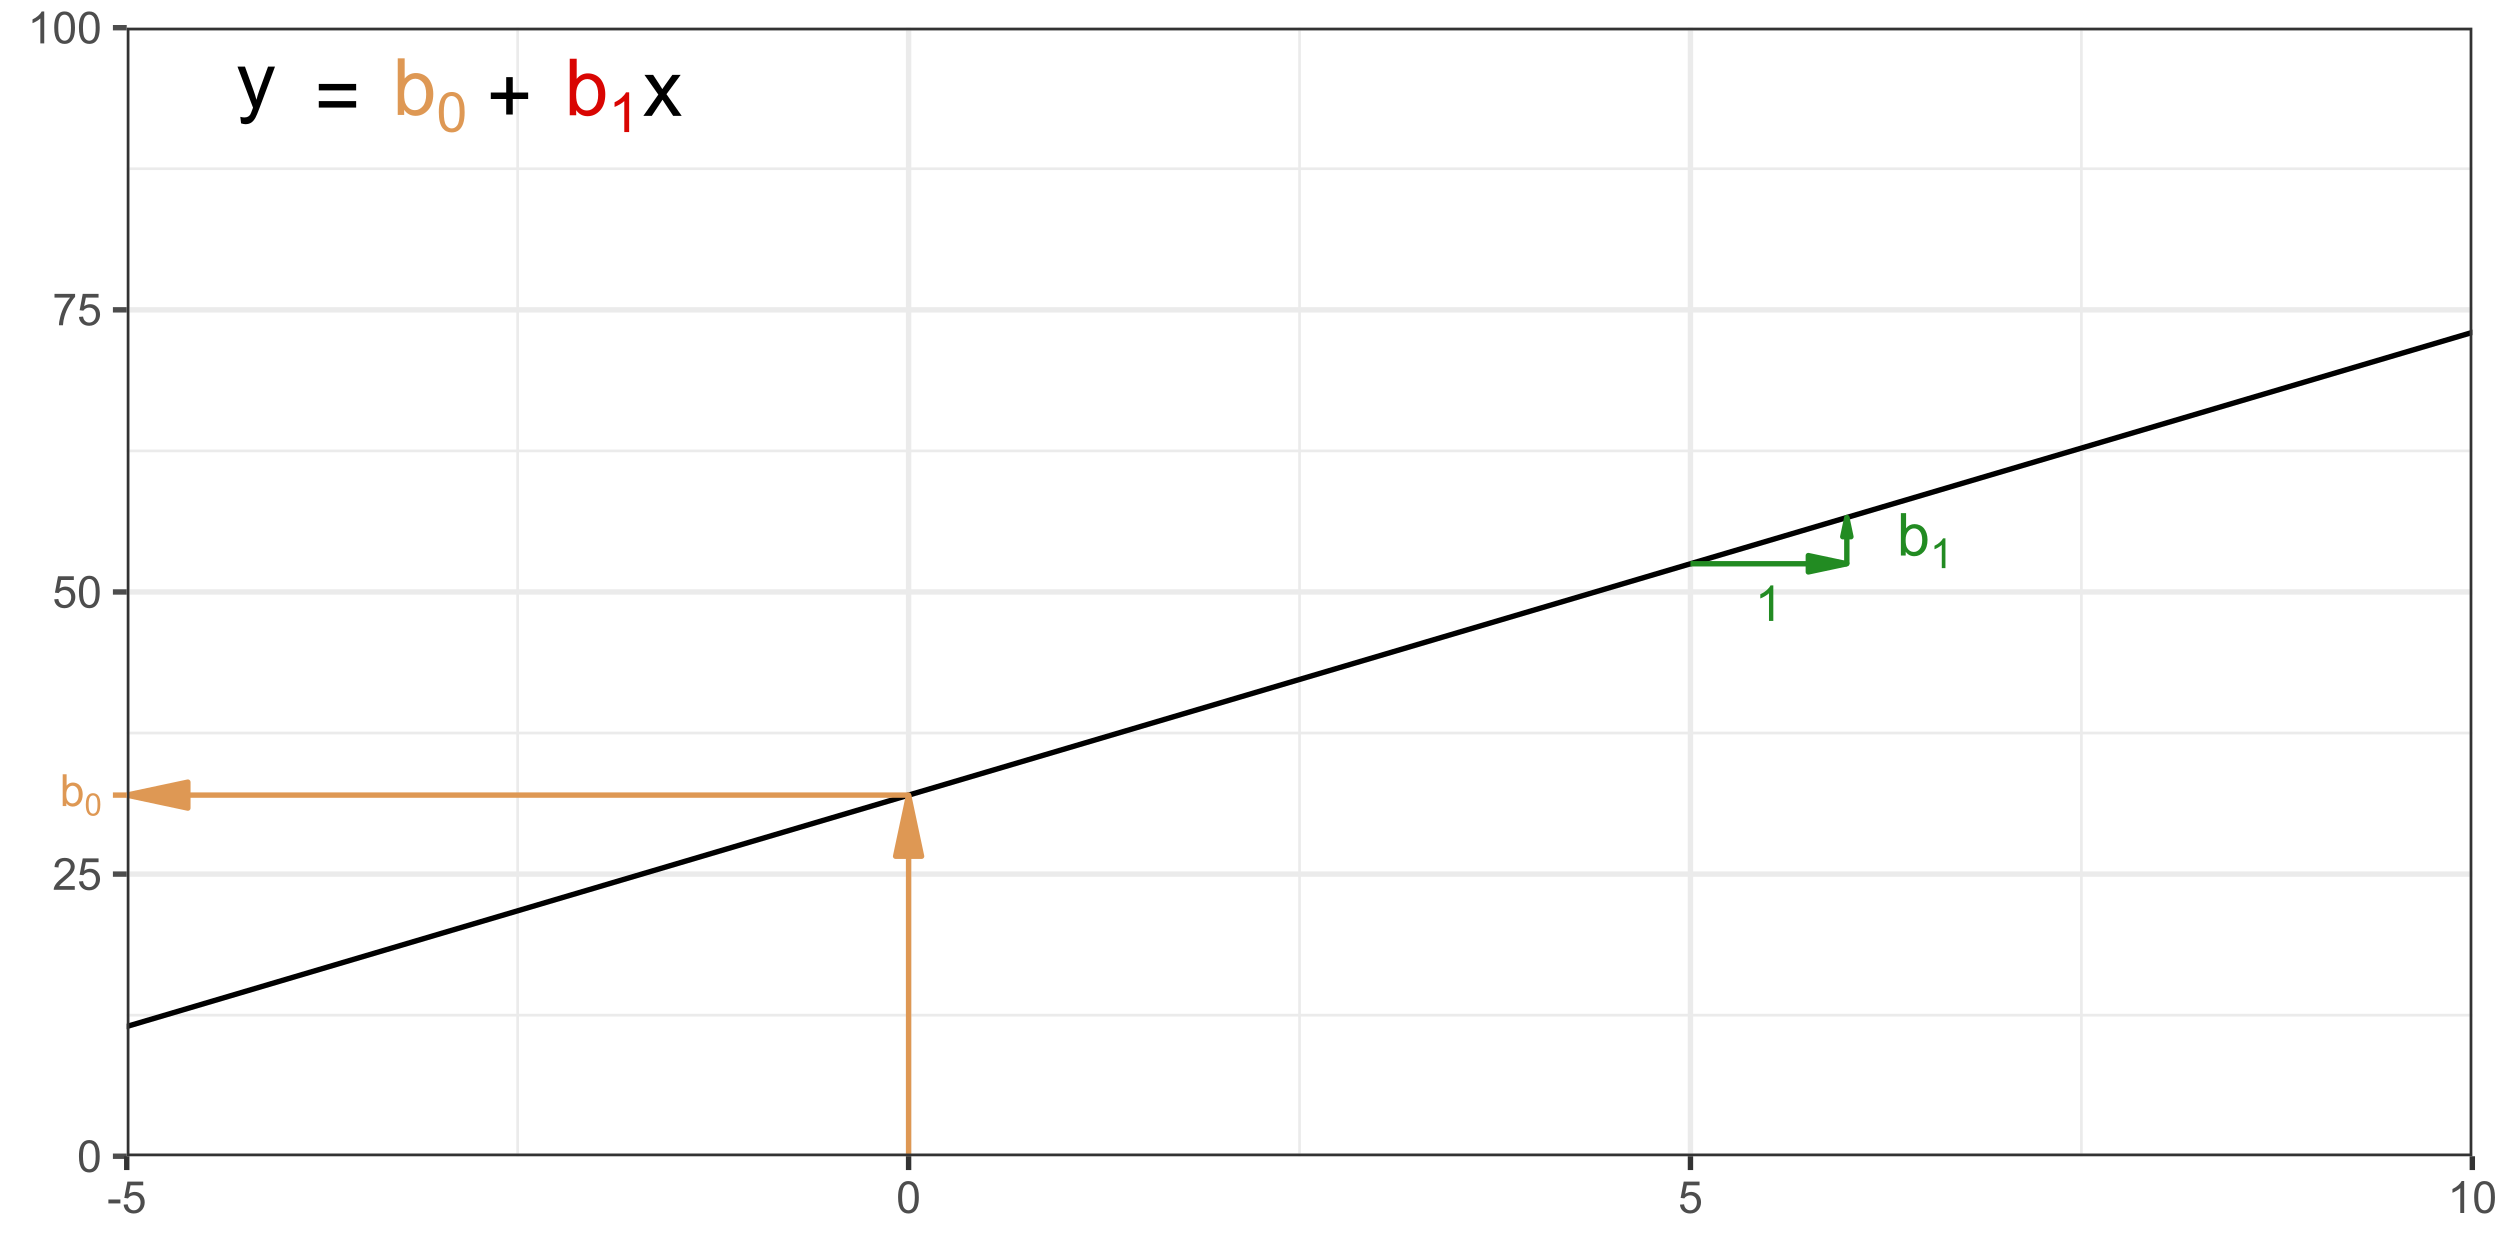
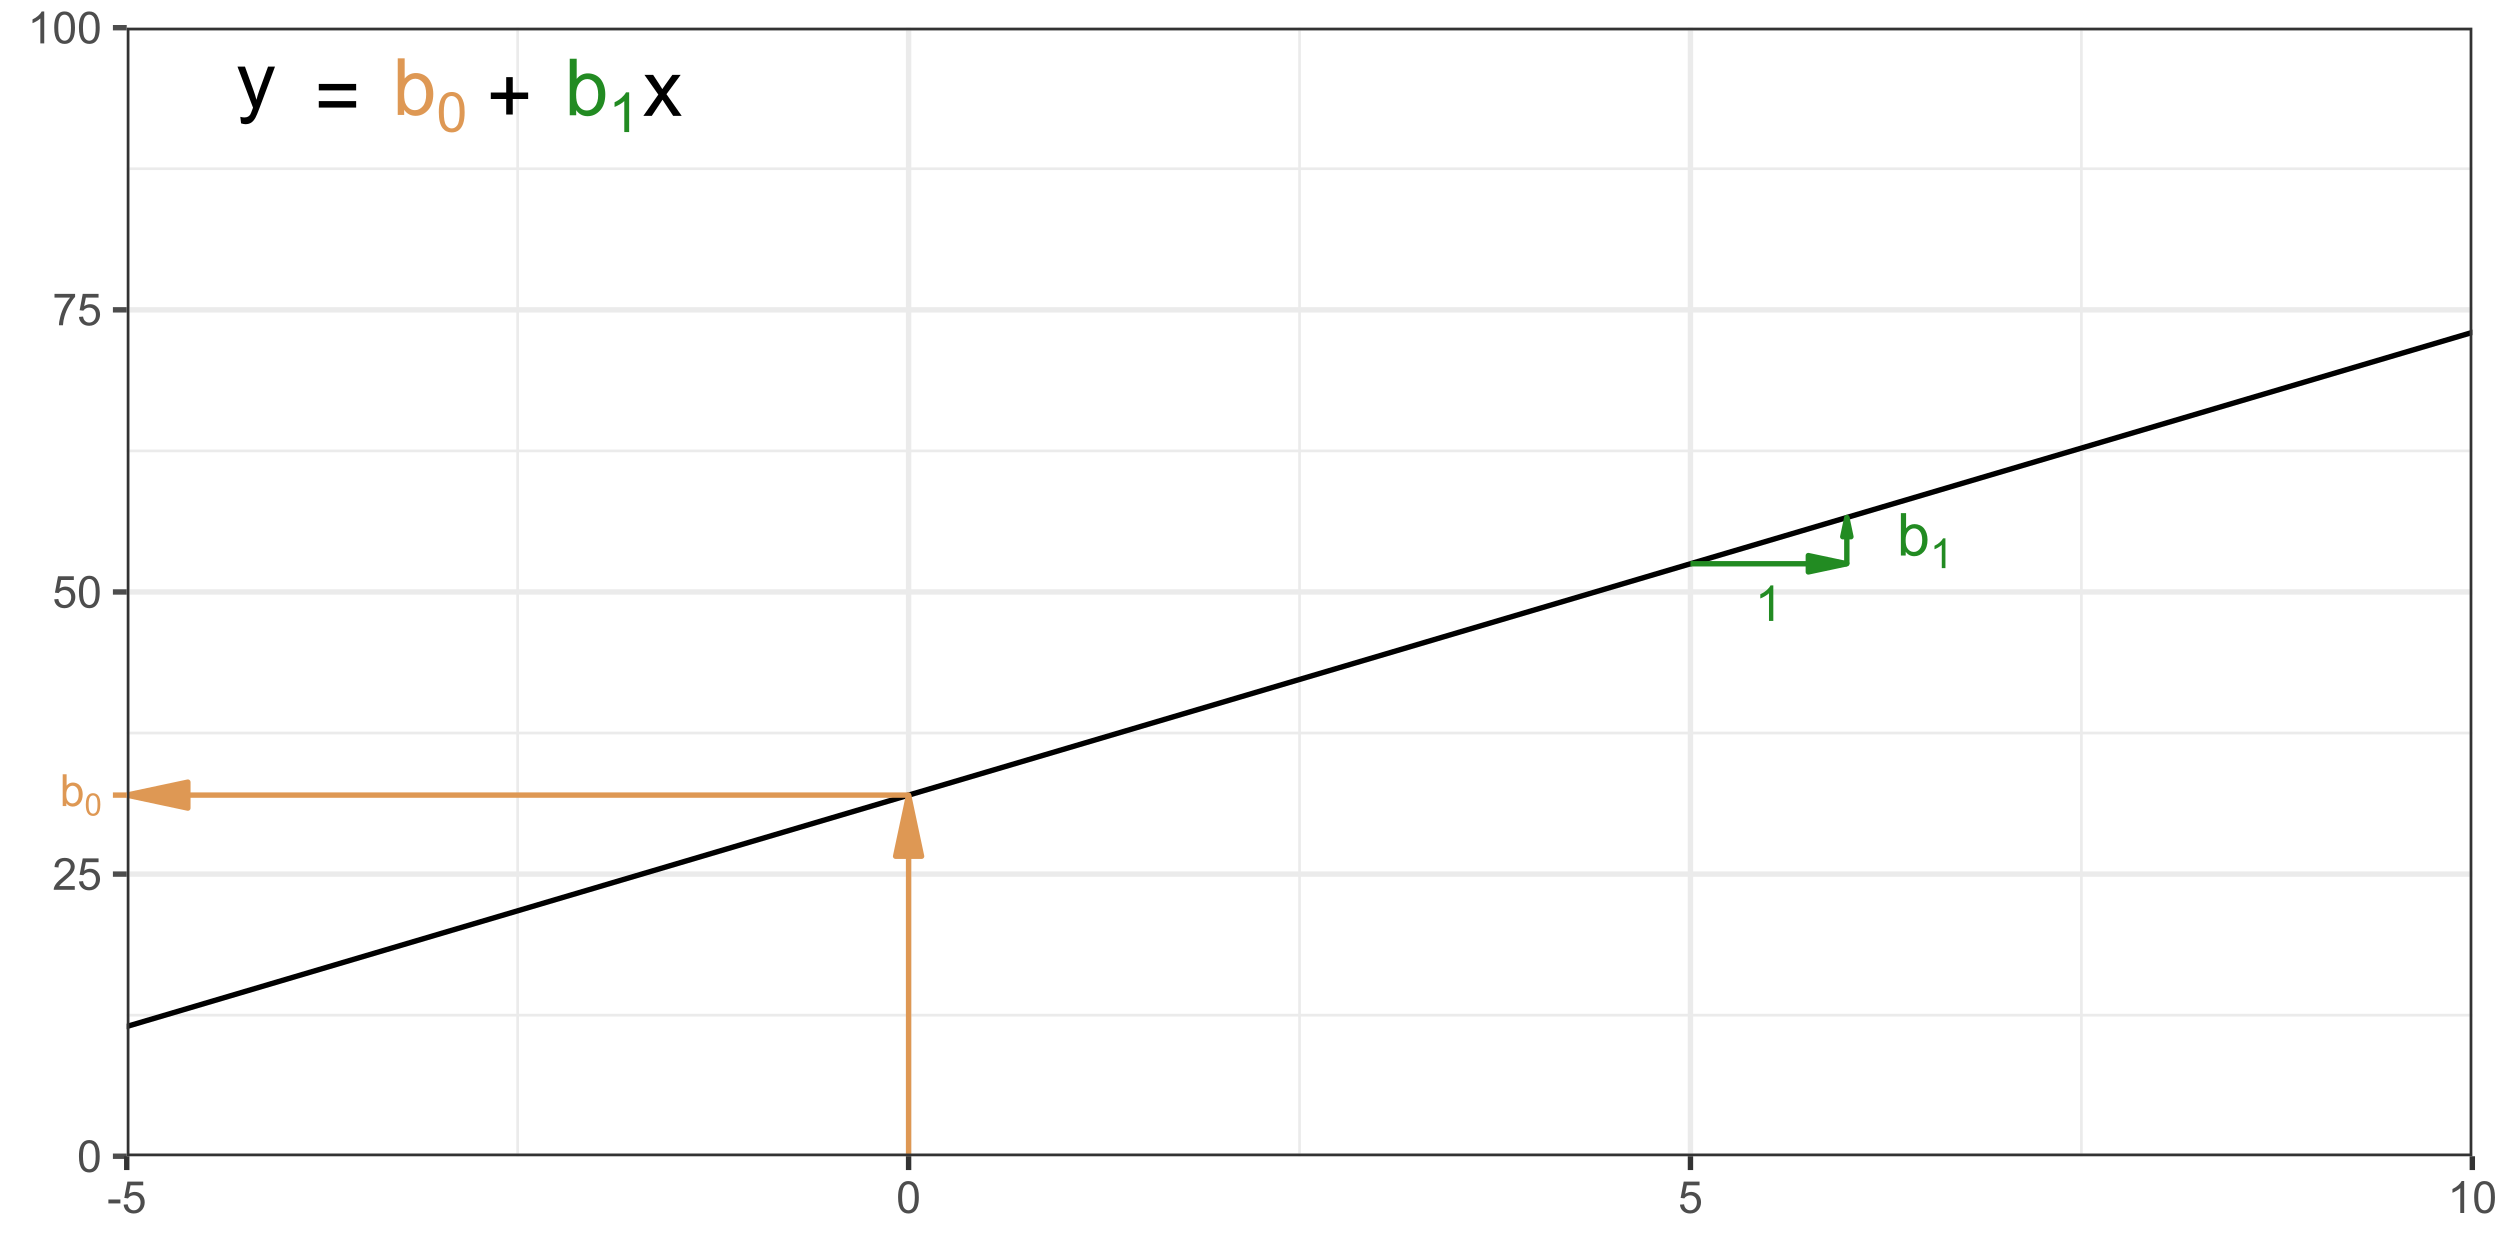
<svg xmlns="http://www.w3.org/2000/svg" xmlns:xlink="http://www.w3.org/1999/xlink" width="720pt" height="360pt" viewBox="0 0 720 360">
  <defs>
    <g>
      <g id="glyph-0-0">
        <path d="M 1.41 4.547 L 1.188 2.668 C 1.621 2.781 2.004 2.84 2.336 2.844 C 2.777 2.84 3.133 2.766 3.398 2.621 C 3.664 2.473 3.883 2.266 4.059 2 C 4.18 1.797 4.383 1.301 4.668 0.512 C 4.703 0.395 4.762 0.234 4.848 0.023 L 0.367 -11.805 L 2.523 -11.805 L 4.98 -4.969 C 5.297 -4.102 5.582 -3.188 5.836 -2.234 C 6.062 -3.148 6.336 -4.047 6.656 -4.922 L 9.18 -11.805 L 11.18 -11.805 L 6.691 0.199 C 6.207 1.496 5.832 2.387 5.566 2.879 C 5.211 3.535 4.801 4.02 4.344 4.328 C 3.883 4.633 3.336 4.785 2.699 4.789 C 2.312 4.785 1.883 4.707 1.41 4.547 Z M 1.41 4.547 " />
      </g>
      <g id="glyph-0-1">
        <path d="M 12.027 -9.582 L 1.266 -9.582 L 1.266 -11.449 L 12.027 -11.449 Z M 12.027 -4.633 L 1.266 -4.633 L 1.266 -6.5 L 12.027 -6.5 Z M 12.027 -4.633 " />
      </g>
      <g id="glyph-0-2">
        <path d="M 3.344 0 L 1.488 0 L 1.488 -16.293 L 3.488 -16.293 L 3.488 -10.48 C 4.332 -11.539 5.41 -12.07 6.723 -12.07 C 7.445 -12.07 8.133 -11.922 8.785 -11.629 C 9.43 -11.336 9.965 -10.926 10.387 -10.395 C 10.805 -9.863 11.133 -9.223 11.371 -8.48 C 11.605 -7.73 11.723 -6.93 11.727 -6.078 C 11.723 -4.055 11.223 -2.492 10.227 -1.391 C 9.223 -0.285 8.023 0.262 6.625 0.266 C 5.23 0.262 4.137 -0.316 3.344 -1.477 Z M 3.324 -5.992 C 3.32 -4.574 3.516 -3.551 3.902 -2.922 C 4.531 -1.891 5.383 -1.375 6.457 -1.379 C 7.332 -1.375 8.086 -1.754 8.723 -2.516 C 9.359 -3.273 9.68 -4.406 9.68 -5.914 C 9.68 -7.453 9.371 -8.59 8.762 -9.324 C 8.148 -10.055 7.41 -10.422 6.547 -10.426 C 5.668 -10.422 4.914 -10.043 4.277 -9.285 C 3.641 -8.523 3.32 -7.426 3.324 -5.992 Z M 3.324 -5.992 " />
      </g>
      <g id="glyph-0-3">
        <path d="M 5.703 -2.633 L 5.703 -7.102 L 1.266 -7.102 L 1.266 -8.969 L 5.703 -8.969 L 5.703 -13.402 L 7.59 -13.402 L 7.59 -8.969 L 12.027 -8.969 L 12.027 -7.102 L 7.59 -7.102 L 7.59 -2.633 Z M 5.703 -2.633 " />
      </g>
      <g id="glyph-0-4">
        <path d="M 0.168 0 L 4.48 -6.137 L 0.488 -11.805 L 2.988 -11.805 L 4.801 -9.035 C 5.137 -8.508 5.414 -8.066 5.625 -7.715 C 5.949 -8.199 6.246 -8.633 6.523 -9.016 L 8.512 -11.805 L 10.902 -11.805 L 6.824 -6.246 L 11.215 0 L 8.758 0 L 6.336 -3.668 L 5.691 -4.656 L 2.59 0 Z M 0.168 0 " />
      </g>
      <g id="glyph-1-0">
        <path d="M 0.66 -5.625 C 0.656 -6.973 0.793 -8.055 1.074 -8.879 C 1.348 -9.699 1.762 -10.336 2.312 -10.781 C 2.859 -11.227 3.547 -11.449 4.379 -11.453 C 4.988 -11.449 5.527 -11.324 5.988 -11.082 C 6.449 -10.832 6.828 -10.477 7.133 -10.016 C 7.43 -9.547 7.668 -8.984 7.84 -8.32 C 8.012 -7.652 8.098 -6.754 8.098 -5.625 C 8.098 -4.285 7.957 -3.203 7.684 -2.383 C 7.406 -1.559 6.996 -0.922 6.453 -0.477 C 5.902 -0.027 5.211 0.191 4.379 0.195 C 3.277 0.191 2.414 -0.199 1.789 -0.988 C 1.031 -1.934 0.656 -3.48 0.66 -5.625 Z M 2.102 -5.625 C 2.098 -3.75 2.316 -2.504 2.758 -1.887 C 3.191 -1.266 3.73 -0.953 4.379 -0.957 C 5.02 -0.953 5.562 -1.266 6 -1.891 C 6.438 -2.512 6.656 -3.758 6.66 -5.625 C 6.656 -7.5 6.438 -8.746 6 -9.367 C 5.562 -9.98 5.016 -10.289 4.363 -10.293 C 3.719 -10.289 3.207 -10.016 2.824 -9.477 C 2.34 -8.777 2.098 -7.496 2.102 -5.625 Z M 2.102 -5.625 " />
      </g>
      <g id="glyph-1-1">
        <path d="M 5.938 0 L 4.535 0 L 4.535 -8.922 C 4.199 -8.598 3.754 -8.277 3.207 -7.957 C 2.656 -7.637 2.168 -7.395 1.734 -7.234 L 1.734 -8.59 C 2.516 -8.957 3.199 -9.402 3.789 -9.926 C 4.371 -10.449 4.785 -10.957 5.035 -11.453 L 5.938 -11.453 Z M 5.938 0 " />
      </g>
      <g id="glyph-2-0">
        <path d="M 5.301 0 L 4.051 0 L 4.051 -7.969 C 3.746 -7.68 3.352 -7.391 2.863 -7.105 C 2.375 -6.816 1.938 -6.602 1.551 -6.461 L 1.551 -7.668 C 2.246 -7.992 2.855 -8.391 3.383 -8.863 C 3.902 -9.328 4.273 -9.781 4.496 -10.227 L 5.301 -10.227 Z M 5.301 0 " />
      </g>
      <g id="glyph-3-0">
        <path d="M 2.508 0 L 1.117 0 L 1.117 -12.219 L 2.617 -12.219 L 2.617 -7.859 C 3.246 -8.648 4.055 -9.047 5.043 -9.051 C 5.586 -9.047 6.102 -8.938 6.59 -8.723 C 7.074 -8.5 7.473 -8.191 7.789 -7.797 C 8.102 -7.398 8.348 -6.918 8.527 -6.359 C 8.699 -5.797 8.789 -5.199 8.793 -4.559 C 8.789 -3.043 8.414 -1.871 7.668 -1.043 C 6.914 -0.215 6.016 0.199 4.969 0.199 C 3.922 0.199 3.102 -0.234 2.508 -1.109 Z M 2.492 -4.492 C 2.488 -3.43 2.633 -2.664 2.926 -2.191 C 3.395 -1.418 4.035 -1.031 4.844 -1.035 C 5.496 -1.031 6.062 -1.316 6.543 -1.887 C 7.02 -2.457 7.258 -3.305 7.262 -4.434 C 7.258 -5.586 7.031 -6.438 6.574 -6.992 C 6.113 -7.539 5.559 -7.816 4.91 -7.82 C 4.254 -7.816 3.684 -7.531 3.207 -6.965 C 2.727 -6.391 2.488 -5.566 2.492 -4.492 Z M 2.492 -4.492 " />
      </g>
      <g id="glyph-4-0">
        <path d="M 4.453 0 L 3.402 0 L 3.402 -6.691 C 3.148 -6.449 2.816 -6.207 2.406 -5.969 C 1.996 -5.727 1.629 -5.547 1.301 -5.426 L 1.301 -6.441 C 1.887 -6.715 2.398 -7.051 2.84 -7.445 C 3.277 -7.836 3.59 -8.219 3.773 -8.59 L 4.453 -8.59 Z M 4.453 0 " />
      </g>
      <g id="glyph-5-0">
        <path d="M 0.531 -4.52 C 0.527 -5.598 0.637 -6.469 0.863 -7.133 C 1.082 -7.789 1.414 -8.301 1.859 -8.66 C 2.297 -9.02 2.852 -9.199 3.52 -9.199 C 4.008 -9.199 4.438 -9.098 4.812 -8.902 C 5.18 -8.699 5.488 -8.414 5.73 -8.047 C 5.973 -7.672 6.16 -7.219 6.301 -6.684 C 6.434 -6.148 6.504 -5.426 6.508 -4.52 C 6.504 -3.441 6.395 -2.574 6.176 -1.914 C 5.953 -1.254 5.621 -0.742 5.184 -0.383 C 4.742 -0.023 4.188 0.152 3.52 0.156 C 2.633 0.152 1.938 -0.16 1.438 -0.793 C 0.828 -1.551 0.527 -2.793 0.531 -4.52 Z M 1.688 -4.52 C 1.688 -3.012 1.863 -2.012 2.215 -1.516 C 2.566 -1.016 3 -0.766 3.52 -0.77 C 4.031 -0.766 4.465 -1.016 4.82 -1.52 C 5.172 -2.016 5.348 -3.016 5.352 -4.52 C 5.348 -6.023 5.172 -7.027 4.82 -7.523 C 4.465 -8.02 4.027 -8.266 3.508 -8.27 C 2.988 -8.266 2.574 -8.047 2.27 -7.613 C 1.879 -7.051 1.688 -6.02 1.688 -4.52 Z M 1.688 -4.52 " />
      </g>
      <g id="glyph-5-1">
        <path d="M 6.445 -1.082 L 6.445 0 L 0.387 0 C 0.379 -0.27 0.422 -0.527 0.52 -0.781 C 0.672 -1.188 0.918 -1.594 1.258 -2 C 1.598 -2.398 2.09 -2.863 2.73 -3.387 C 3.727 -4.203 4.398 -4.848 4.75 -5.328 C 5.098 -5.801 5.273 -6.254 5.273 -6.68 C 5.273 -7.125 5.113 -7.5 4.797 -7.809 C 4.477 -8.113 4.062 -8.266 3.551 -8.27 C 3.008 -8.266 2.574 -8.105 2.25 -7.781 C 1.922 -7.453 1.758 -7 1.758 -6.43 L 0.602 -6.551 C 0.676 -7.41 0.973 -8.066 1.492 -8.52 C 2.008 -8.973 2.703 -9.199 3.574 -9.199 C 4.453 -9.199 5.148 -8.953 5.66 -8.469 C 6.172 -7.977 6.426 -7.375 6.43 -6.656 C 6.426 -6.289 6.352 -5.926 6.203 -5.574 C 6.051 -5.215 5.801 -4.844 5.457 -4.453 C 5.105 -4.062 4.531 -3.523 3.727 -2.844 C 3.047 -2.273 2.609 -1.891 2.422 -1.688 C 2.227 -1.484 2.07 -1.281 1.949 -1.082 Z M 6.445 -1.082 " />
      </g>
      <g id="glyph-5-2">
        <path d="M 0.531 -2.398 L 1.711 -2.5 C 1.797 -1.922 2 -1.488 2.32 -1.203 C 2.641 -0.91 3.023 -0.766 3.477 -0.77 C 4.016 -0.766 4.477 -0.969 4.852 -1.379 C 5.227 -1.785 5.414 -2.328 5.414 -3.008 C 5.414 -3.645 5.23 -4.152 4.871 -4.523 C 4.508 -4.895 4.039 -5.078 3.457 -5.082 C 3.094 -5.078 2.766 -4.996 2.477 -4.832 C 2.184 -4.664 1.953 -4.453 1.789 -4.195 L 0.73 -4.332 L 1.617 -9.039 L 6.176 -9.039 L 6.176 -7.961 L 2.52 -7.961 L 2.023 -5.5 C 2.57 -5.879 3.148 -6.07 3.758 -6.074 C 4.555 -6.07 5.23 -5.793 5.781 -5.242 C 6.328 -4.688 6.602 -3.977 6.605 -3.105 C 6.602 -2.277 6.363 -1.559 5.883 -0.957 C 5.293 -0.215 4.488 0.152 3.477 0.156 C 2.641 0.152 1.961 -0.078 1.434 -0.543 C 0.906 -1.008 0.605 -1.625 0.531 -2.398 Z M 0.531 -2.398 " />
      </g>
      <g id="glyph-5-3">
        <path d="M 1.883 0 L 0.836 0 L 0.836 -9.164 L 1.961 -9.164 L 1.961 -5.895 C 2.434 -6.488 3.039 -6.785 3.781 -6.789 C 4.188 -6.785 4.574 -6.703 4.941 -6.539 C 5.301 -6.375 5.602 -6.141 5.84 -5.844 C 6.074 -5.543 6.258 -5.184 6.395 -4.766 C 6.523 -4.344 6.59 -3.895 6.594 -3.418 C 6.59 -2.277 6.309 -1.398 5.75 -0.781 C 5.184 -0.16 4.512 0.145 3.727 0.148 C 2.941 0.145 2.324 -0.18 1.883 -0.832 Z M 1.867 -3.367 C 1.863 -2.57 1.973 -1.996 2.195 -1.645 C 2.547 -1.062 3.027 -0.773 3.633 -0.773 C 4.121 -0.773 4.543 -0.984 4.906 -1.414 C 5.262 -1.836 5.441 -2.473 5.445 -3.324 C 5.441 -4.188 5.27 -4.828 4.93 -5.242 C 4.582 -5.652 4.168 -5.859 3.68 -5.863 C 3.188 -5.859 2.762 -5.645 2.406 -5.223 C 2.043 -4.793 1.863 -4.176 1.867 -3.367 Z M 1.867 -3.367 " />
      </g>
      <g id="glyph-5-4">
        <path d="M 0.605 -7.961 L 0.605 -9.043 L 6.539 -9.043 L 6.539 -8.168 C 5.953 -7.547 5.375 -6.719 4.805 -5.691 C 4.23 -4.66 3.785 -3.605 3.477 -2.52 C 3.246 -1.75 3.102 -0.91 3.043 0 L 1.887 0 C 1.898 -0.719 2.039 -1.59 2.312 -2.613 C 2.582 -3.633 2.969 -4.617 3.477 -5.566 C 3.98 -6.512 4.52 -7.309 5.094 -7.961 Z M 0.605 -7.961 " />
      </g>
      <g id="glyph-5-5">
        <path d="M 4.77 0 L 3.645 0 L 3.645 -7.168 C 3.371 -6.906 3.016 -6.648 2.578 -6.395 C 2.137 -6.133 1.742 -5.941 1.395 -5.812 L 1.395 -6.898 C 2.02 -7.191 2.566 -7.551 3.043 -7.973 C 3.512 -8.391 3.848 -8.801 4.043 -9.199 L 4.77 -9.199 Z M 4.77 0 " />
      </g>
      <g id="glyph-5-6">
        <path d="M 0.406 -2.75 L 0.406 -3.883 L 3.863 -3.883 L 3.863 -2.75 Z M 0.406 -2.75 " />
      </g>
      <g id="glyph-6-0">
        <path d="M 0.371 -3.164 C 0.367 -3.922 0.445 -4.531 0.605 -4.992 C 0.758 -5.453 0.992 -5.809 1.301 -6.062 C 1.605 -6.312 1.992 -6.438 2.465 -6.441 C 2.805 -6.438 3.105 -6.367 3.367 -6.23 C 3.625 -6.09 3.84 -5.891 4.012 -5.633 C 4.18 -5.367 4.312 -5.051 4.41 -4.68 C 4.504 -4.301 4.551 -3.797 4.555 -3.164 C 4.551 -2.41 4.473 -1.801 4.32 -1.34 C 4.164 -0.875 3.934 -0.52 3.629 -0.27 C 3.316 -0.02 2.93 0.105 2.465 0.109 C 1.844 0.105 1.359 -0.113 1.008 -0.555 C 0.582 -1.086 0.367 -1.957 0.371 -3.164 Z M 1.18 -3.164 C 1.176 -2.109 1.301 -1.406 1.551 -1.059 C 1.797 -0.711 2.102 -0.539 2.465 -0.539 C 2.82 -0.539 3.125 -0.711 3.375 -1.062 C 3.621 -1.41 3.742 -2.113 3.746 -3.164 C 3.742 -4.219 3.621 -4.918 3.375 -5.266 C 3.125 -5.613 2.816 -5.789 2.453 -5.789 C 2.09 -5.789 1.801 -5.633 1.59 -5.328 C 1.312 -4.934 1.176 -4.215 1.18 -3.164 Z M 1.18 -3.164 " />
      </g>
    </g>
    <clipPath id="clip-0">
      <path clip-rule="nonzero" d="M 36.5 7.969 L 712.031 7.969 L 712.031 333 L 36.5 333 Z M 36.5 7.969 " />
    </clipPath>
    <clipPath id="clip-1">
      <path clip-rule="nonzero" d="M 36.5 291 L 712.031 291 L 712.031 293 L 36.5 293 Z M 36.5 291 " />
    </clipPath>
    <clipPath id="clip-2">
      <path clip-rule="nonzero" d="M 36.5 210 L 712.031 210 L 712.031 212 L 36.5 212 Z M 36.5 210 " />
    </clipPath>
    <clipPath id="clip-3">
      <path clip-rule="nonzero" d="M 36.5 129 L 712.031 129 L 712.031 131 L 36.5 131 Z M 36.5 129 " />
    </clipPath>
    <clipPath id="clip-4">
      <path clip-rule="nonzero" d="M 36.5 48 L 712.031 48 L 712.031 49 L 36.5 49 Z M 36.5 48 " />
    </clipPath>
    <clipPath id="clip-5">
      <path clip-rule="nonzero" d="M 148 7.969 L 150 7.969 L 150 333 L 148 333 Z M 148 7.969 " />
    </clipPath>
    <clipPath id="clip-6">
      <path clip-rule="nonzero" d="M 373 7.969 L 375 7.969 L 375 333 L 373 333 Z M 373 7.969 " />
    </clipPath>
    <clipPath id="clip-7">
      <path clip-rule="nonzero" d="M 599 7.969 L 600 7.969 L 600 333 L 599 333 Z M 599 7.969 " />
    </clipPath>
    <clipPath id="clip-8">
      <path clip-rule="nonzero" d="M 36.5 332 L 712.031 332 L 712.031 333 L 36.5 333 Z M 36.5 332 " />
    </clipPath>
    <clipPath id="clip-9">
      <path clip-rule="nonzero" d="M 36.5 250 L 712.031 250 L 712.031 253 L 36.5 253 Z M 36.5 250 " />
    </clipPath>
    <clipPath id="clip-10">
      <path clip-rule="nonzero" d="M 36.5 169 L 712.031 169 L 712.031 172 L 36.5 172 Z M 36.5 169 " />
    </clipPath>
    <clipPath id="clip-11">
      <path clip-rule="nonzero" d="M 36.5 88 L 712.031 88 L 712.031 91 L 36.5 91 Z M 36.5 88 " />
    </clipPath>
    <clipPath id="clip-12">
      <path clip-rule="nonzero" d="M 36.5 7.969 L 712.031 7.969 L 712.031 9 L 36.5 9 Z M 36.5 7.969 " />
    </clipPath>
    <clipPath id="clip-13">
      <path clip-rule="nonzero" d="M 36.5 7.969 L 38 7.969 L 38 333 L 36.5 333 Z M 36.5 7.969 " />
    </clipPath>
    <clipPath id="clip-14">
      <path clip-rule="nonzero" d="M 260 7.969 L 263 7.969 L 263 333 L 260 333 Z M 260 7.969 " />
    </clipPath>
    <clipPath id="clip-15">
      <path clip-rule="nonzero" d="M 486 7.969 L 488 7.969 L 488 333 L 486 333 Z M 486 7.969 " />
    </clipPath>
    <clipPath id="clip-16">
      <path clip-rule="nonzero" d="M 711 7.969 L 712.031 7.969 L 712.031 333 L 711 333 Z M 711 7.969 " />
    </clipPath>
    <clipPath id="clip-17">
      <path clip-rule="nonzero" d="M 36.5 7.969 L 712.031 7.969 L 712.031 333 L 36.5 333 Z M 36.5 7.969 " />
    </clipPath>
    <clipPath id="clip-18">
      <path clip-rule="nonzero" d="M 260 228 L 263 228 L 263 333 L 260 333 Z M 260 228 " />
    </clipPath>
    <clipPath id="clip-19">
      <path clip-rule="nonzero" d="M 36.5 228 L 263 228 L 263 230 L 36.5 230 Z M 36.5 228 " />
    </clipPath>
    <clipPath id="clip-20">
      <path clip-rule="nonzero" d="M 36.5 225 L 55 225 L 55 233 L 36.5 233 Z M 36.5 225 " />
    </clipPath>
    <clipPath id="clip-21">
      <path clip-rule="nonzero" d="M 36.5 224 L 55 224 L 55 234 L 36.5 234 Z M 36.5 224 " />
    </clipPath>
    <clipPath id="clip-22">
      <path clip-rule="nonzero" d="M 36.5 7.969 L 712.031 7.969 L 712.031 333 L 36.5 333 Z M 36.5 7.969 " />
    </clipPath>
  </defs>
  <rect x="-72" y="-36" width="864" height="432" fill="rgb(100%, 100%, 100%)" fill-opacity="1" />
  <rect x="-72" y="-36" width="864" height="432" fill="rgb(100%, 100%, 100%)" fill-opacity="1" />
  <path fill="none" stroke-width="1.552" stroke-linecap="round" stroke-linejoin="round" stroke="rgb(100%, 100%, 100%)" stroke-opacity="1" stroke-miterlimit="10" d="M 0 360 L 720 360 L 720 0 L 0 0 Z M 0 360 " />
  <g clip-path="url(#clip-0)">
    <path fill-rule="nonzero" fill="rgb(100%, 100%, 100%)" fill-opacity="1" d="M 36.5 333 L 712.031 333 L 712.031 7.969 L 36.5 7.969 Z M 36.5 333 " />
  </g>
  <g clip-path="url(#clip-1)">
    <path fill="none" stroke-width="0.776" stroke-linecap="butt" stroke-linejoin="round" stroke="rgb(92.157%, 92.157%, 92.157%)" stroke-opacity="1" stroke-miterlimit="10" d="M 36.5 292.371 L 712.031 292.371 " />
  </g>
  <g clip-path="url(#clip-2)">
    <path fill="none" stroke-width="0.776" stroke-linecap="butt" stroke-linejoin="round" stroke="rgb(92.157%, 92.157%, 92.157%)" stroke-opacity="1" stroke-miterlimit="10" d="M 36.5 211.113 L 712.031 211.113 " />
  </g>
  <g clip-path="url(#clip-3)">
    <path fill="none" stroke-width="0.776" stroke-linecap="butt" stroke-linejoin="round" stroke="rgb(92.157%, 92.157%, 92.157%)" stroke-opacity="1" stroke-miterlimit="10" d="M 36.5 129.855 L 712.031 129.855 " />
  </g>
  <g clip-path="url(#clip-4)">
    <path fill="none" stroke-width="0.776" stroke-linecap="butt" stroke-linejoin="round" stroke="rgb(92.157%, 92.157%, 92.157%)" stroke-opacity="1" stroke-miterlimit="10" d="M 36.5 48.598 L 712.031 48.598 " />
  </g>
  <g clip-path="url(#clip-5)">
    <path fill="none" stroke-width="0.776" stroke-linecap="butt" stroke-linejoin="round" stroke="rgb(92.157%, 92.157%, 92.157%)" stroke-opacity="1" stroke-miterlimit="10" d="M 149.086 333 L 149.086 7.969 " />
  </g>
  <g clip-path="url(#clip-6)">
    <path fill="none" stroke-width="0.776" stroke-linecap="butt" stroke-linejoin="round" stroke="rgb(92.157%, 92.157%, 92.157%)" stroke-opacity="1" stroke-miterlimit="10" d="M 374.266 333 L 374.266 7.969 " />
  </g>
  <g clip-path="url(#clip-7)">
    <path fill="none" stroke-width="0.776" stroke-linecap="butt" stroke-linejoin="round" stroke="rgb(92.157%, 92.157%, 92.157%)" stroke-opacity="1" stroke-miterlimit="10" d="M 599.441 333 L 599.441 7.969 " />
  </g>
  <g clip-path="url(#clip-8)">
    <path fill="none" stroke-width="1.552" stroke-linecap="butt" stroke-linejoin="round" stroke="rgb(92.157%, 92.157%, 92.157%)" stroke-opacity="1" stroke-miterlimit="10" d="M 36.5 333 L 712.031 333 " />
  </g>
  <g clip-path="url(#clip-9)">
    <path fill="none" stroke-width="1.552" stroke-linecap="butt" stroke-linejoin="round" stroke="rgb(92.157%, 92.157%, 92.157%)" stroke-opacity="1" stroke-miterlimit="10" d="M 36.5 251.742 L 712.031 251.742 " />
  </g>
  <g clip-path="url(#clip-10)">
    <path fill="none" stroke-width="1.552" stroke-linecap="butt" stroke-linejoin="round" stroke="rgb(92.157%, 92.157%, 92.157%)" stroke-opacity="1" stroke-miterlimit="10" d="M 36.5 170.484 L 712.031 170.484 " />
  </g>
  <g clip-path="url(#clip-11)">
    <path fill="none" stroke-width="1.552" stroke-linecap="butt" stroke-linejoin="round" stroke="rgb(92.157%, 92.157%, 92.157%)" stroke-opacity="1" stroke-miterlimit="10" d="M 36.5 89.227 L 712.031 89.227 " />
  </g>
  <g clip-path="url(#clip-12)">
    <path fill="none" stroke-width="1.552" stroke-linecap="butt" stroke-linejoin="round" stroke="rgb(92.157%, 92.157%, 92.157%)" stroke-opacity="1" stroke-miterlimit="10" d="M 36.5 7.969 L 712.031 7.969 " />
  </g>
  <g clip-path="url(#clip-13)">
    <path fill="none" stroke-width="1.552" stroke-linecap="butt" stroke-linejoin="round" stroke="rgb(92.157%, 92.157%, 92.157%)" stroke-opacity="1" stroke-miterlimit="10" d="M 36.5 333 L 36.5 7.969 " />
  </g>
  <g clip-path="url(#clip-14)">
    <path fill="none" stroke-width="1.552" stroke-linecap="butt" stroke-linejoin="round" stroke="rgb(92.157%, 92.157%, 92.157%)" stroke-opacity="1" stroke-miterlimit="10" d="M 261.676 333 L 261.676 7.969 " />
  </g>
  <g clip-path="url(#clip-15)">
    <path fill="none" stroke-width="1.552" stroke-linecap="butt" stroke-linejoin="round" stroke="rgb(92.157%, 92.157%, 92.157%)" stroke-opacity="1" stroke-miterlimit="10" d="M 486.852 333 L 486.852 7.969 " />
  </g>
  <g clip-path="url(#clip-16)">
    <path fill="none" stroke-width="1.552" stroke-linecap="butt" stroke-linejoin="round" stroke="rgb(92.157%, 92.157%, 92.157%)" stroke-opacity="1" stroke-miterlimit="10" d="M 712.031 333 L 712.031 7.969 " />
  </g>
  <g clip-path="url(#clip-17)">
    <path fill="none" stroke-width="1.552" stroke-linecap="butt" stroke-linejoin="round" stroke="rgb(0%, 0%, 0%)" stroke-opacity="1" stroke-miterlimit="10" d="M -639.031 495.516 L 1387.559 -104.164 " />
  </g>
  <g fill="rgb(0%, 0%, 0%)" fill-opacity="1">
    <use xlink:href="#glyph-0-0" x="68.023" y="30.98" />
  </g>
  <g fill="rgb(0%, 0%, 0%)" fill-opacity="1">
    <use xlink:href="#glyph-0-1" x="90.543" y="35.617" />
  </g>
  <g fill="rgb(87.059%, 59.608%, 32.941%)" fill-opacity="1">
    <use xlink:href="#glyph-0-2" x="113.059" y="33.102" />
  </g>
  <g fill="rgb(87.059%, 59.608%, 32.941%)" fill-opacity="1">
    <use xlink:href="#glyph-1-0" x="125.719" y="37.941" />
  </g>
  <g fill="rgb(0%, 0%, 0%)" fill-opacity="1">
    <use xlink:href="#glyph-0-3" x="140.082" y="35.617" />
  </g>
-   <g fill="rgb(85.098%, 1.961%, 0.784%)" fill-opacity="1">
+   <g fill="rgb(13.333%, 54.51%, 13.333%)" fill-opacity="1">
    <use xlink:href="#glyph-0-2" x="162.598" y="33.199" />
  </g>
-   <g fill="rgb(85.098%, 1.961%, 0.784%)" fill-opacity="1">
+   <g fill="rgb(13.333%, 54.51%, 13.333%)" fill-opacity="1">
    <use xlink:href="#glyph-1-1" x="175.258" y="38.039" />
  </g>
  <g fill="rgb(0%, 0%, 0%)" fill-opacity="1">
    <use xlink:href="#glyph-0-4" x="185.117" y="33.375" />
  </g>
  <g clip-path="url(#clip-18)">
    <path fill="none" stroke-width="1.552" stroke-linecap="butt" stroke-linejoin="round" stroke="rgb(87.059%, 59.608%, 32.941%)" stroke-opacity="1" stroke-miterlimit="10" d="M 261.676 333 L 261.676 228.992 " />
  </g>
  <path fill-rule="nonzero" fill="rgb(87.059%, 59.608%, 32.941%)" fill-opacity="1" stroke-width="1.552" stroke-linecap="butt" stroke-linejoin="round" stroke="rgb(87.059%, 59.608%, 32.941%)" stroke-opacity="1" stroke-miterlimit="10" d="M 265.418 246.598 L 261.676 228.992 L 257.934 246.598 Z M 265.418 246.598 " />
  <g clip-path="url(#clip-19)">
    <path fill="none" stroke-width="1.552" stroke-linecap="butt" stroke-linejoin="round" stroke="rgb(87.059%, 59.608%, 32.941%)" stroke-opacity="1" stroke-miterlimit="10" d="M 36.5 228.992 L 261.676 228.992 " />
  </g>
  <g clip-path="url(#clip-20)">
    <path fill-rule="nonzero" fill="rgb(87.059%, 59.608%, 32.941%)" fill-opacity="1" d="M 54.105 225.25 L 36.5 228.992 L 54.105 232.734 Z M 54.105 225.25 " />
  </g>
  <g clip-path="url(#clip-21)">
    <path fill="none" stroke-width="1.552" stroke-linecap="butt" stroke-linejoin="round" stroke="rgb(87.059%, 59.608%, 32.941%)" stroke-opacity="1" stroke-miterlimit="10" d="M 54.105 225.25 L 36.5 228.992 L 54.105 232.734 Z M 54.105 225.25 " />
  </g>
  <path fill="none" stroke-width="1.552" stroke-linecap="butt" stroke-linejoin="round" stroke="rgb(13.333%, 54.51%, 13.333%)" stroke-opacity="1" stroke-miterlimit="10" d="M 486.852 162.359 L 531.887 162.359 " />
  <path fill-rule="nonzero" fill="rgb(13.333%, 54.51%, 13.333%)" fill-opacity="1" stroke-width="1.552" stroke-linecap="butt" stroke-linejoin="round" stroke="rgb(13.333%, 54.51%, 13.333%)" stroke-opacity="1" stroke-miterlimit="10" d="M 520.797 164.719 L 531.887 162.359 L 520.797 160.004 Z M 520.797 164.719 " />
  <g fill="rgb(13.333%, 54.51%, 13.333%)" fill-opacity="1">
    <use xlink:href="#glyph-2-0" x="505.414" y="178.828" />
  </g>
  <path fill="none" stroke-width="1.552" stroke-linecap="butt" stroke-linejoin="round" stroke="rgb(13.333%, 54.51%, 13.333%)" stroke-opacity="1" stroke-miterlimit="10" d="M 531.887 162.359 L 531.887 149.035 " />
  <path fill-rule="nonzero" fill="rgb(13.333%, 54.51%, 13.333%)" fill-opacity="1" stroke-width="1.552" stroke-linecap="butt" stroke-linejoin="round" stroke="rgb(13.333%, 54.51%, 13.333%)" stroke-opacity="1" stroke-miterlimit="10" d="M 533.066 154.578 L 531.887 149.035 L 530.711 154.578 Z M 533.066 154.578 " />
  <g fill="rgb(13.333%, 54.51%, 13.333%)" fill-opacity="1">
    <use xlink:href="#glyph-3-0" x="546.336" y="159.992" />
  </g>
  <g fill="rgb(13.333%, 54.51%, 13.333%)" fill-opacity="1">
    <use xlink:href="#glyph-4-0" x="555.832" y="163.621" />
  </g>
  <g clip-path="url(#clip-22)">
    <path fill="none" stroke-width="1.552" stroke-linecap="round" stroke-linejoin="round" stroke="rgb(20%, 20%, 20%)" stroke-opacity="1" stroke-miterlimit="10" d="M 36.5 333 L 712.031 333 L 712.031 7.969 L 36.5 7.969 Z M 36.5 333 " />
  </g>
  <g fill="rgb(30.196%, 30.196%, 30.196%)" fill-opacity="1">
    <use xlink:href="#glyph-5-0" x="22.207" y="337.523" />
  </g>
  <g fill="rgb(30.196%, 30.196%, 30.196%)" fill-opacity="1">
    <use xlink:href="#glyph-5-1" x="15.09" y="256.266" />
    <use xlink:href="#glyph-5-2" x="22.209" y="256.266" />
  </g>
  <g fill="rgb(87.059%, 59.608%, 32.941%)" fill-opacity="1">
    <use xlink:href="#glyph-5-3" x="17.223" y="232.156" />
  </g>
  <g fill="rgb(87.059%, 59.608%, 32.941%)" fill-opacity="1">
    <use xlink:href="#glyph-6-0" x="24.344" y="234.879" />
  </g>
  <g fill="rgb(30.196%, 30.196%, 30.196%)" fill-opacity="1">
    <use xlink:href="#glyph-5-2" x="15.09" y="175.008" />
    <use xlink:href="#glyph-5-0" x="22.209" y="175.008" />
  </g>
  <g fill="rgb(30.196%, 30.196%, 30.196%)" fill-opacity="1">
    <use xlink:href="#glyph-5-4" x="15.09" y="93.672" />
    <use xlink:href="#glyph-5-2" x="22.209" y="93.672" />
  </g>
  <g fill="rgb(30.196%, 30.196%, 30.196%)" fill-opacity="1">
    <use xlink:href="#glyph-5-5" x="7.969" y="12.492" />
    <use xlink:href="#glyph-5-0" x="15.088" y="12.492" />
    <use xlink:href="#glyph-5-0" x="22.206" y="12.492" />
  </g>
  <path fill="none" stroke-width="1.552" stroke-linecap="butt" stroke-linejoin="round" stroke="rgb(30.196%, 30.196%, 30.196%)" stroke-opacity="1" stroke-miterlimit="10" d="M 32.516 333 L 36.5 333 " />
  <path fill="none" stroke-width="1.552" stroke-linecap="butt" stroke-linejoin="round" stroke="rgb(30.196%, 30.196%, 30.196%)" stroke-opacity="1" stroke-miterlimit="10" d="M 32.516 251.742 L 36.5 251.742 " />
  <path fill="none" stroke-width="1.552" stroke-linecap="butt" stroke-linejoin="round" stroke="rgb(87.059%, 59.608%, 32.941%)" stroke-opacity="1" stroke-miterlimit="10" d="M 32.516 228.992 L 36.5 228.992 " />
  <path fill="none" stroke-width="1.552" stroke-linecap="butt" stroke-linejoin="round" stroke="rgb(30.196%, 30.196%, 30.196%)" stroke-opacity="1" stroke-miterlimit="10" d="M 32.516 170.484 L 36.5 170.484 " />
  <path fill="none" stroke-width="1.552" stroke-linecap="butt" stroke-linejoin="round" stroke="rgb(30.196%, 30.196%, 30.196%)" stroke-opacity="1" stroke-miterlimit="10" d="M 32.516 89.227 L 36.5 89.227 " />
  <path fill="none" stroke-width="1.552" stroke-linecap="butt" stroke-linejoin="round" stroke="rgb(30.196%, 30.196%, 30.196%)" stroke-opacity="1" stroke-miterlimit="10" d="M 32.516 7.969 L 36.5 7.969 " />
  <path fill="none" stroke-width="1.552" stroke-linecap="butt" stroke-linejoin="round" stroke="rgb(20%, 20%, 20%)" stroke-opacity="1" stroke-miterlimit="10" d="M 36.5 336.984 L 36.5 333 " />
  <path fill="none" stroke-width="1.552" stroke-linecap="butt" stroke-linejoin="round" stroke="rgb(20%, 20%, 20%)" stroke-opacity="1" stroke-miterlimit="10" d="M 261.676 336.984 L 261.676 333 " />
  <path fill="none" stroke-width="1.552" stroke-linecap="butt" stroke-linejoin="round" stroke="rgb(20%, 20%, 20%)" stroke-opacity="1" stroke-miterlimit="10" d="M 486.852 336.984 L 486.852 333 " />
  <path fill="none" stroke-width="1.552" stroke-linecap="butt" stroke-linejoin="round" stroke="rgb(20%, 20%, 20%)" stroke-opacity="1" stroke-miterlimit="10" d="M 712.031 336.984 L 712.031 333 " />
  <g fill="rgb(30.196%, 30.196%, 30.196%)" fill-opacity="1">
    <use xlink:href="#glyph-5-6" x="30.809" y="349.336" />
    <use xlink:href="#glyph-5-2" x="35.071" y="349.336" />
  </g>
  <g fill="rgb(30.196%, 30.196%, 30.196%)" fill-opacity="1">
    <use xlink:href="#glyph-5-0" x="258.117" y="349.336" />
  </g>
  <g fill="rgb(30.196%, 30.196%, 30.196%)" fill-opacity="1">
    <use xlink:href="#glyph-5-2" x="483.293" y="349.336" />
  </g>
  <g fill="rgb(30.196%, 30.196%, 30.196%)" fill-opacity="1">
    <use xlink:href="#glyph-5-5" x="704.914" y="349.336" />
    <use xlink:href="#glyph-5-0" x="712.033" y="349.336" />
  </g>
</svg>
